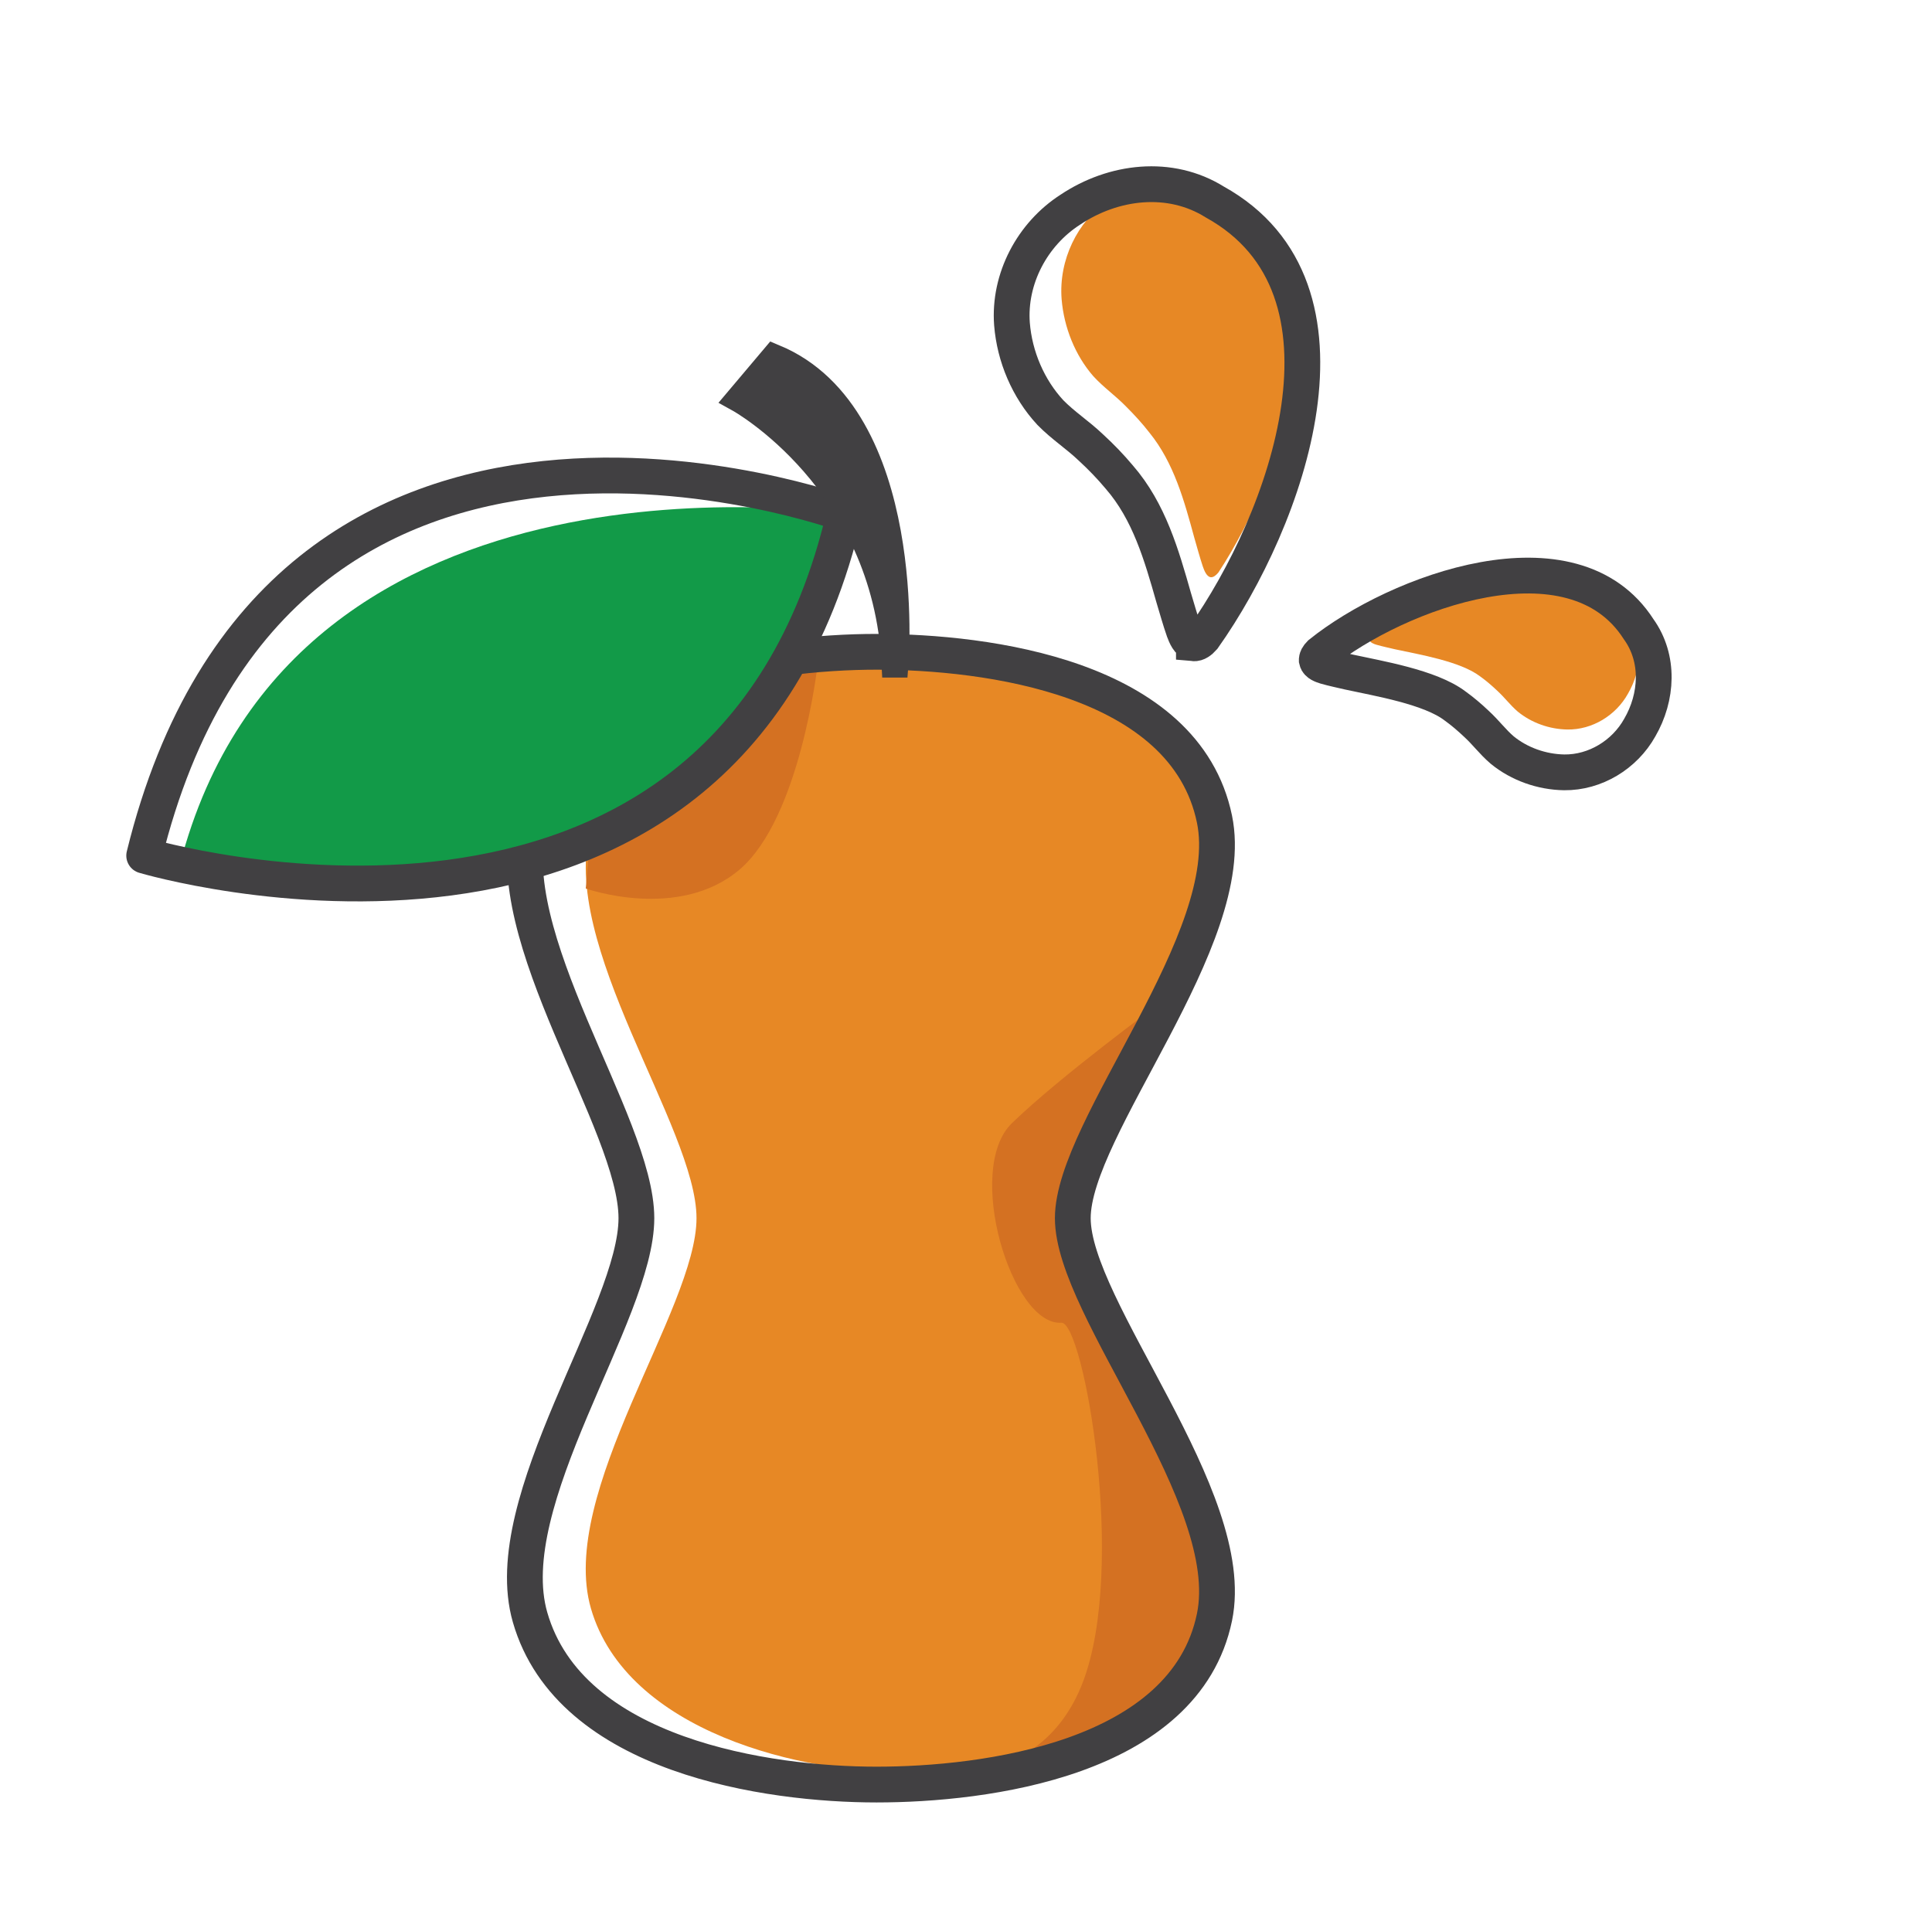
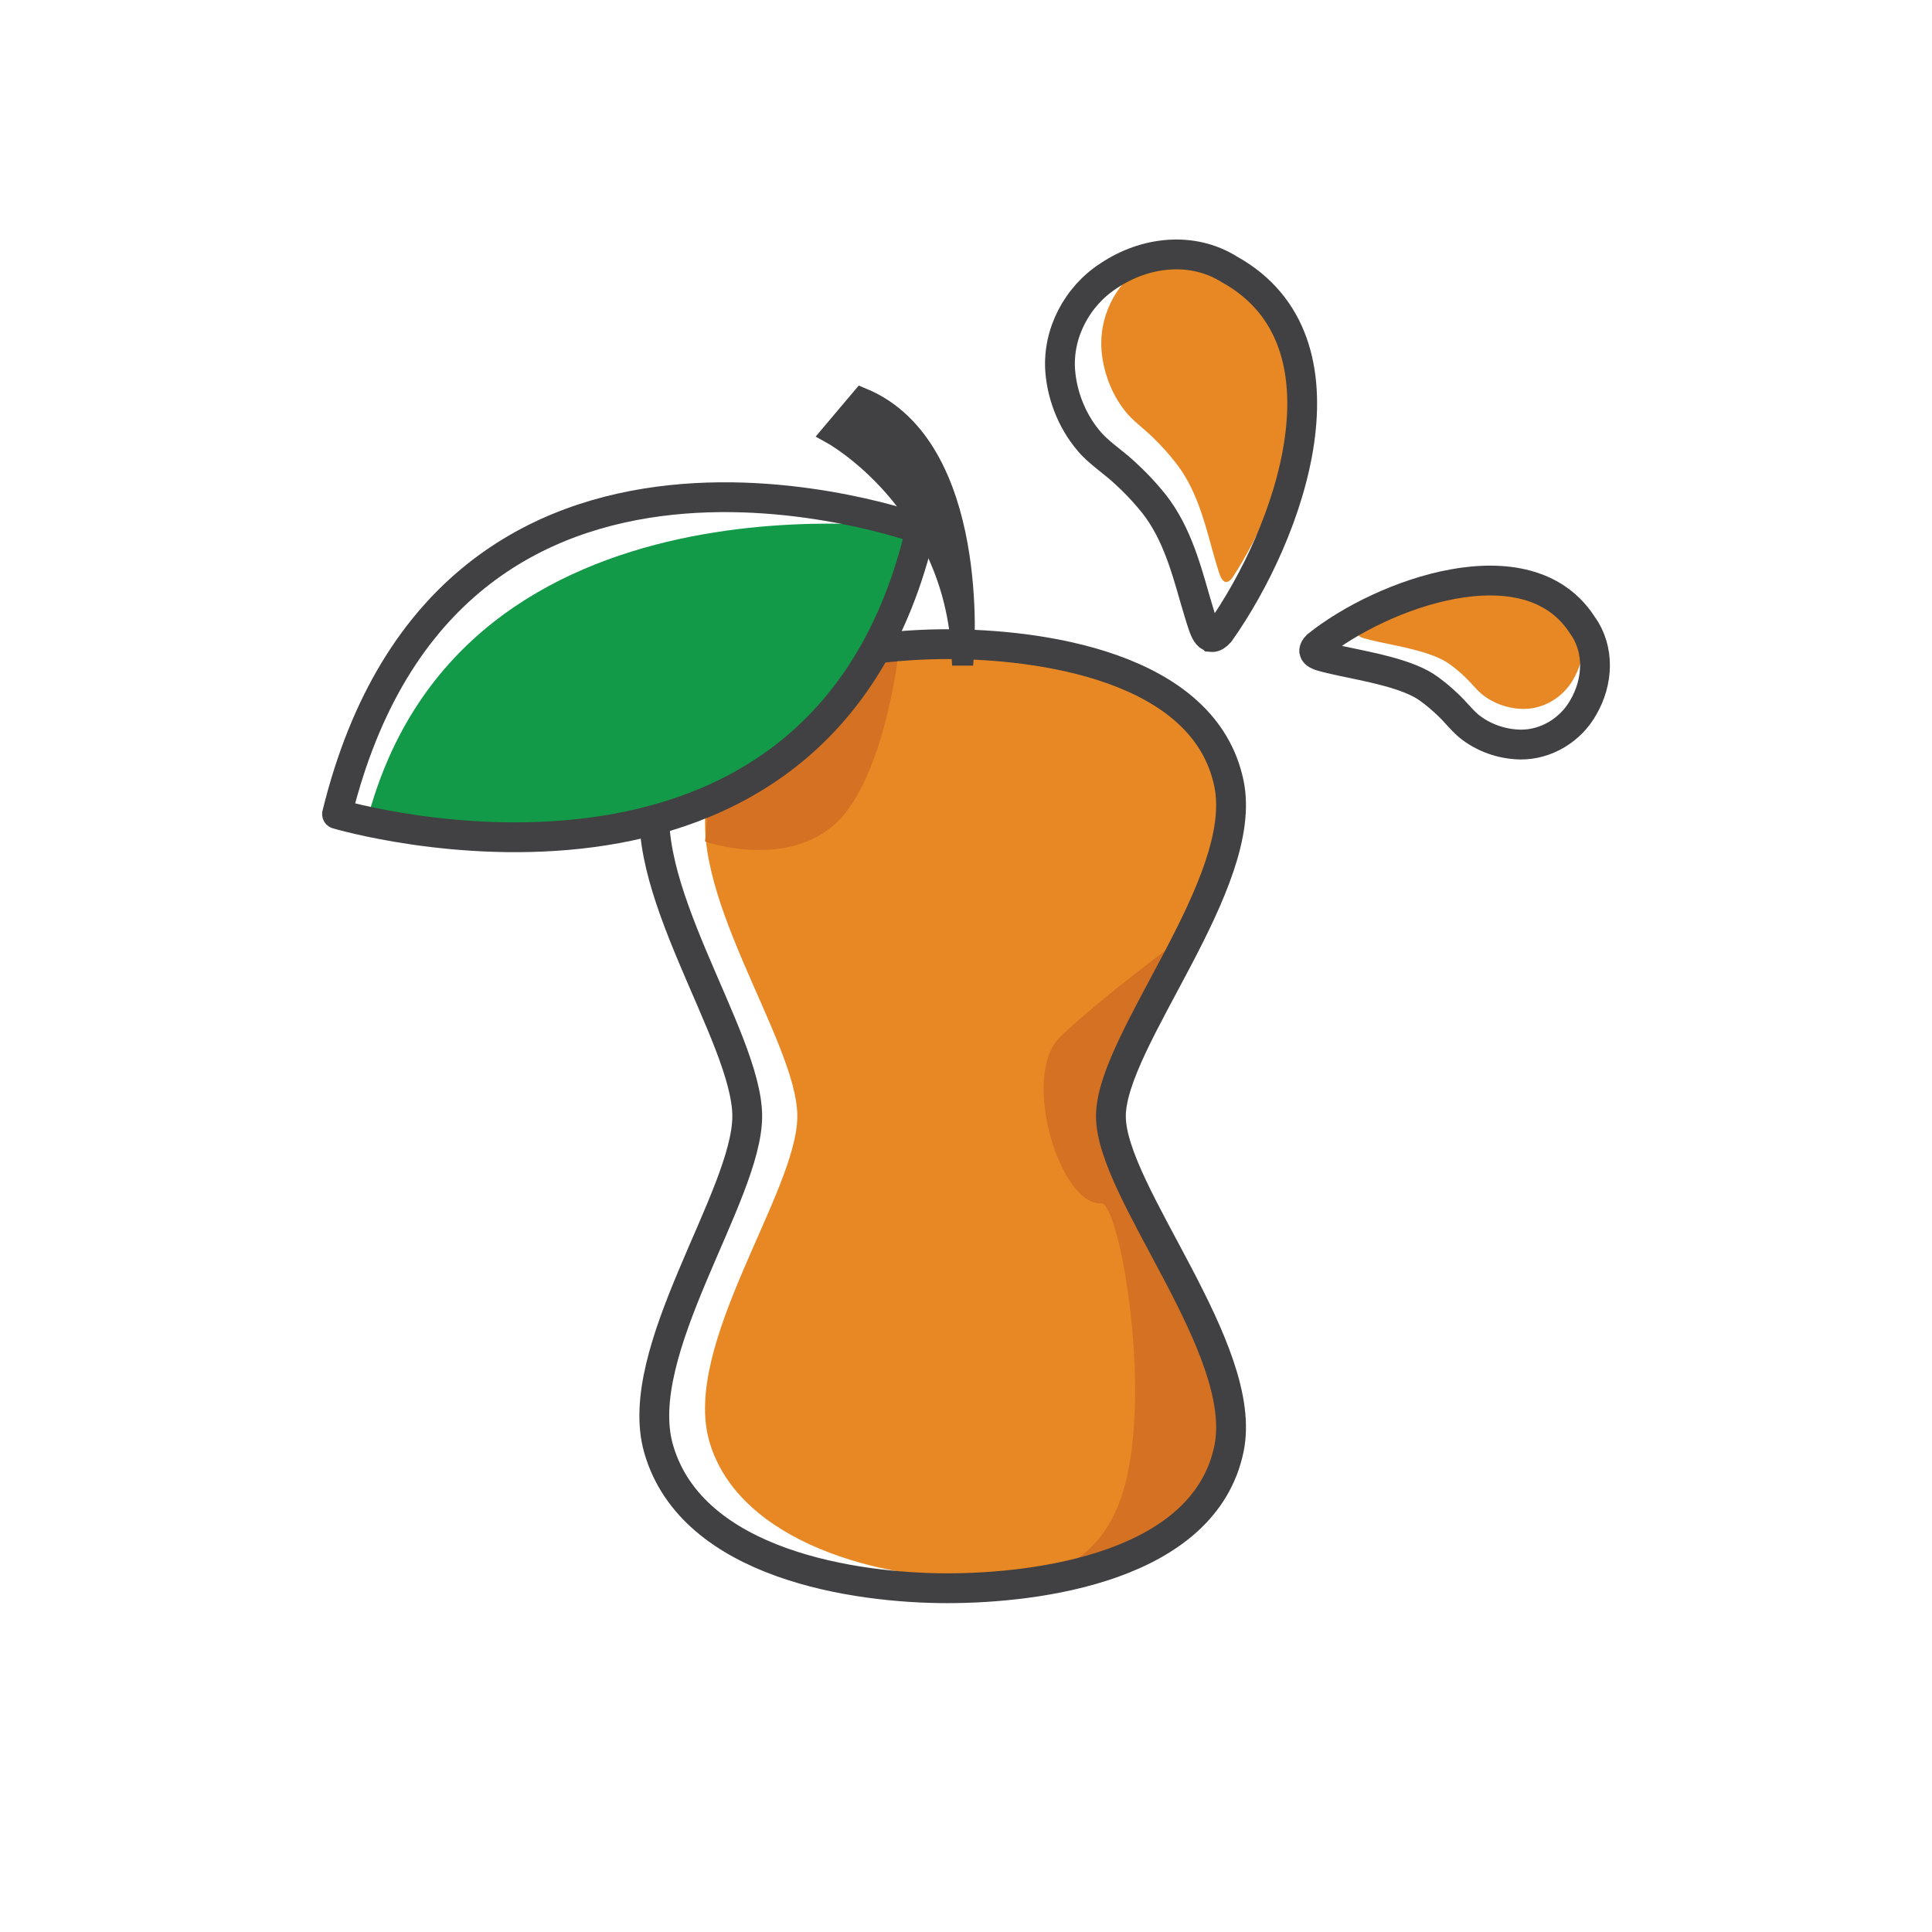
- <svg xmlns="http://www.w3.org/2000/svg" id="Layer_8" version="1.1" viewBox="0 0 216 214">
-   <defs>
-     <style>
-       .st0 {
-         fill: #e78825;
-       }
- 
-       .st1 {
-         stroke-linejoin: round;
-       }
- 
-       .st1, .st2, .st3 {
-         stroke: #414042;
-       }
- 
-       .st1, .st3 {
-         fill: none;
-         stroke-width: 4px;
-       }
- 
-       .st2 {
-         fill: #414042;
-         stroke-width: 3px;
-       }
- 
-       .st2, .st3 {
-         stroke-miterlimit: 10;
-       }
- 
-       .st4 {
-         fill: #129a48;
-       }
- 
-       .st5 {
-         fill: #d47122;
-       }
-     </style>
-   </defs>
+ <svg xmlns="http://www.w3.org/2000/svg" id="Layer_8" data-name="Layer 8" viewBox="0 0 259.2 259.2">
  <g>
    <g>
-       <path class="st0" d="M118.59,136.21c0,10.06,18.52,30.28,16.63,43.65-2.04,14.47-20.85,18.02-33.07,18.3-12.52.29-32.1-4.58-36.08-18.3-3.75-12.94,11.8-33.51,11.8-43.65s-15.54-30.71-11.8-43.65c3.98-13.73,23.56-18.59,36.08-18.3,12.23.28,31.04,3.83,33.07,18.3,1.88,13.37-16.63,33.61-16.63,43.65h0Z" />
-       <path class="st5" d="M129.36,112.41s-12.85,19.71-10.76,23.8,11.08,21.89,13.23,26.96,6.66,18.84-2.46,27.08-27.2,7.91-27.2,7.91c0,0,13.9,2.92,18.88-10.03s.07-40.4-2.39-40.23c-5.53.37-10.87-17.13-5.53-22.31s16.25-13.19,16.25-13.19h-.02Z" />
-       <path class="st5" d="M91.42,74.25s-1.93,17.23-8.76,23-17.17,2.1-17.17,2.1l.58-6.79s9.61-17.46,25.35-18.32h0Z" />
-       <path class="st3" d="M119.94,136.21c0,10.18,18.61,31.25,15.84,44.62-3.29,15.9-25.72,18.71-37.78,18.71s-34.28-3.15-38.74-18.71c-3.74-13.04,11.89-33.93,11.89-44.62s-15.63-31.58-11.89-44.62c4.46-15.57,26.46-18.71,38.74-18.71s34.49,2.81,37.78,18.71c2.77,13.37-15.84,34.46-15.84,44.62Z" />
+       <path d="M147.69,149.75c0,10.06,18.52,30.28,16.63,43.65-2.04,14.47-20.85,18.02-33.07,18.3-12.52.29-32.1-4.58-36.08-18.3-3.75-12.94,11.8-33.51,11.8-43.65s-15.54-30.71-11.8-43.65c3.98-13.73,23.56-18.59,36.08-18.3,12.23.28,31.04,3.83,33.07,18.3,1.88,13.37-16.63,33.61-16.63,43.65Z" fill="#e78825" />
+       <path d="M158.45,125.95s-12.85,19.71-10.76,23.8c2.08,4.09,11.08,21.89,13.23,26.96s6.66,18.84-2.46,27.08c-9.12,8.24-27.2,7.91-27.2,7.91,0,0,13.9,2.92,18.88-10.03,4.98-12.95.07-40.4-2.39-40.23-5.53.37-10.87-17.13-5.53-22.31s16.25-13.19,16.25-13.19Z" fill="#d47122" />
+       <path d="M120.52,87.79s-1.93,17.23-8.76,23-17.17,2.1-17.17,2.1l.58-6.79s9.61-17.46,25.35-18.32Z" fill="#d47122" />
+       <path d="M149.04,149.75c0,10.18,18.61,31.25,15.84,44.62-3.29,15.9-25.72,18.71-37.78,18.71-12.28,0-34.28-3.15-38.74-18.71-3.74-13.04,11.89-33.93,11.89-44.62s-15.63-31.58-11.89-44.62c4.46-15.57,26.46-18.71,38.74-18.71,12.07,0,34.49,2.81,37.78,18.71,2.77,13.37-15.84,34.46-15.84,44.62Z" fill="none" stroke="#414042" stroke-miterlimit="10" stroke-width="4" />
    </g>
-     <path class="st4" d="M20.12,96.65s54.81,18.05,74.29-39.18c0,0-61.67-9.56-74.29,39.18Z" />
-     <path class="st1" d="M16.12,95.67s64.87,19.32,78.29-38.2c0,0-63.22-23.22-78.29,38.2Z" />
-     <path class="st2" d="M100.07,74.26s2.26-27.72-13.52-34.27l-3.9,4.62s16.39,9.07,17.41,29.65h0Z" />
+     <path d="M49.22,110.19s54.81,18.05,74.29-39.18c0,0-61.67-9.56-74.29,39.18Z" fill="#129a48" />
+     <path d="M45.22,109.21s64.87,19.32,78.29-38.2c0,0-63.22-23.22-78.29,38.2Z" fill="none" stroke="#414042" stroke-linejoin="round" stroke-width="4" />
+     <path d="M129.17,87.8s2.26-27.72-13.52-34.27l-3.9,4.62s16.39,9.07,17.41,29.65Z" fill="#414042" stroke="#414042" stroke-miterlimit="10" stroke-width="3" />
  </g>
-   <path class="st0" d="M153.12,71.54c-.03-.18.09-.39.3-.59,6.89-5.55,22.61-11.35,28.49-2.19,1.89,2.63,1.68,6.1.09,8.82-1.35,2.42-3.99,4.03-6.76,3.99-2-.03-4.01-.74-5.55-2-.86-.74-1.44-1.55-2.31-2.35-.6-.57-1.23-1.11-1.9-1.59-2.21-1.69-6.88-2.46-9.51-3.03-.68-.16-1.38-.31-2.05-.5-.31-.09-.74-.24-.8-.54v-.02Z" />
-   <path class="st3" d="M147.22,73.83c-.03-.22.12-.48.38-.74,8.61-6.93,28.26-14.19,35.6-2.74,2.36,3.28,2.1,7.62.12,11.02-1.69,3.02-4.98,5.03-8.44,4.99-2.5-.04-5.01-.92-6.94-2.5-1.08-.93-1.8-1.94-2.89-2.94-.75-.71-1.53-1.38-2.38-1.99-2.77-2.11-8.59-3.07-11.88-3.79-.85-.2-1.73-.38-2.57-.62-.39-.12-.92-.3-1-.68v-.02h0Z" />
-   <path class="st0" d="M135.37,64.54c.27.03.56-.18.85-.53,7.5-11.4,14.93-33.76.75-42.25-4.09-2.75-9.21-2.11-13.07.64-3.44,2.35-5.55,6.67-5.21,11.05.26,3.16,1.51,6.28,3.54,8.61,1.19,1.3,2.45,2.14,3.72,3.45.9.9,1.77,1.85,2.56,2.87,2.73,3.36,3.89,7.61,5.01,11.73.31,1.06.6,2.16.95,3.21.17.49.43,1.15.88,1.22h.02,0Z" />
-   <path class="st3" d="M133.48,71.93c.33.03.7-.22,1.05-.62,9.36-13.21,18.74-39.05,1.29-48.72-5.02-3.14-11.35-2.36-16.15.85-4.27,2.74-6.91,7.74-6.53,12.79.29,3.64,1.81,7.22,4.29,9.9,1.46,1.49,3.01,2.45,4.57,3.94,1.11,1.02,2.16,2.11,3.14,3.28,3.34,3.84,4.73,8.74,6.08,13.48.37,1.22.72,2.49,1.14,3.69.21.56.52,1.32,1.08,1.4h.04Z" />
+   <path d="M182.21,85.08c-.03-.18.09-.39.3-.59,6.89-5.55,22.61-11.35,28.49-2.19,1.89,2.63,1.68,6.1.09,8.82-1.35,2.42-3.99,4.03-6.76,3.99-2-.03-4.01-.74-5.55-2-.86-.74-1.44-1.55-2.31-2.35-.6-.57-1.23-1.11-1.9-1.59-2.21-1.69-6.88-2.46-9.51-3.03-.68-.16-1.38-.31-2.05-.5-.31-.09-.74-.24-.8-.54v-.02Z" fill="#e78825" />
+   <path d="M176.32,87.36c-.03-.22.12-.48.38-.74,8.61-6.93,28.26-14.19,35.6-2.74,2.36,3.28,2.1,7.62.12,11.02-1.69,3.02-4.98,5.03-8.44,4.99-2.5-.04-5.01-.92-6.94-2.5-1.08-.93-1.8-1.94-2.89-2.94-.75-.71-1.53-1.38-2.38-1.99-2.77-2.11-8.59-3.07-11.88-3.79-.85-.2-1.73-.38-2.57-.62-.39-.12-.92-.3-1-.68v-.02Z" fill="none" stroke="#414042" stroke-miterlimit="10" stroke-width="4" />
+   <path d="M164.46,78.08c.27.03.56-.18.85-.53,7.5-11.4,14.93-33.76.75-42.25-4.09-2.75-9.21-2.11-13.07.64-3.44,2.35-5.55,6.67-5.21,11.05.26,3.16,1.51,6.28,3.54,8.61,1.19,1.3,2.45,2.14,3.72,3.45.9.9,1.77,1.85,2.56,2.87,2.73,3.36,3.89,7.61,5.01,11.73.31,1.06.6,2.16.95,3.21.17.49.43,1.15.88,1.22h.02Z" fill="#e78825" />
+   <path d="M162.58,85.47c.33.03.7-.22,1.05-.62,9.36-13.21,18.74-39.05,1.29-48.72-5.02-3.14-11.35-2.36-16.15.85-4.27,2.74-6.91,7.74-6.53,12.79.29,3.64,1.81,7.22,4.29,9.9,1.46,1.49,3.01,2.45,4.57,3.94,1.11,1.02,2.16,2.11,3.14,3.28,3.34,3.84,4.73,8.74,6.08,13.48.37,1.22.72,2.49,1.14,3.69.21.56.52,1.32,1.08,1.4h.03Z" fill="none" stroke="#414042" stroke-miterlimit="10" stroke-width="4" />
</svg>
